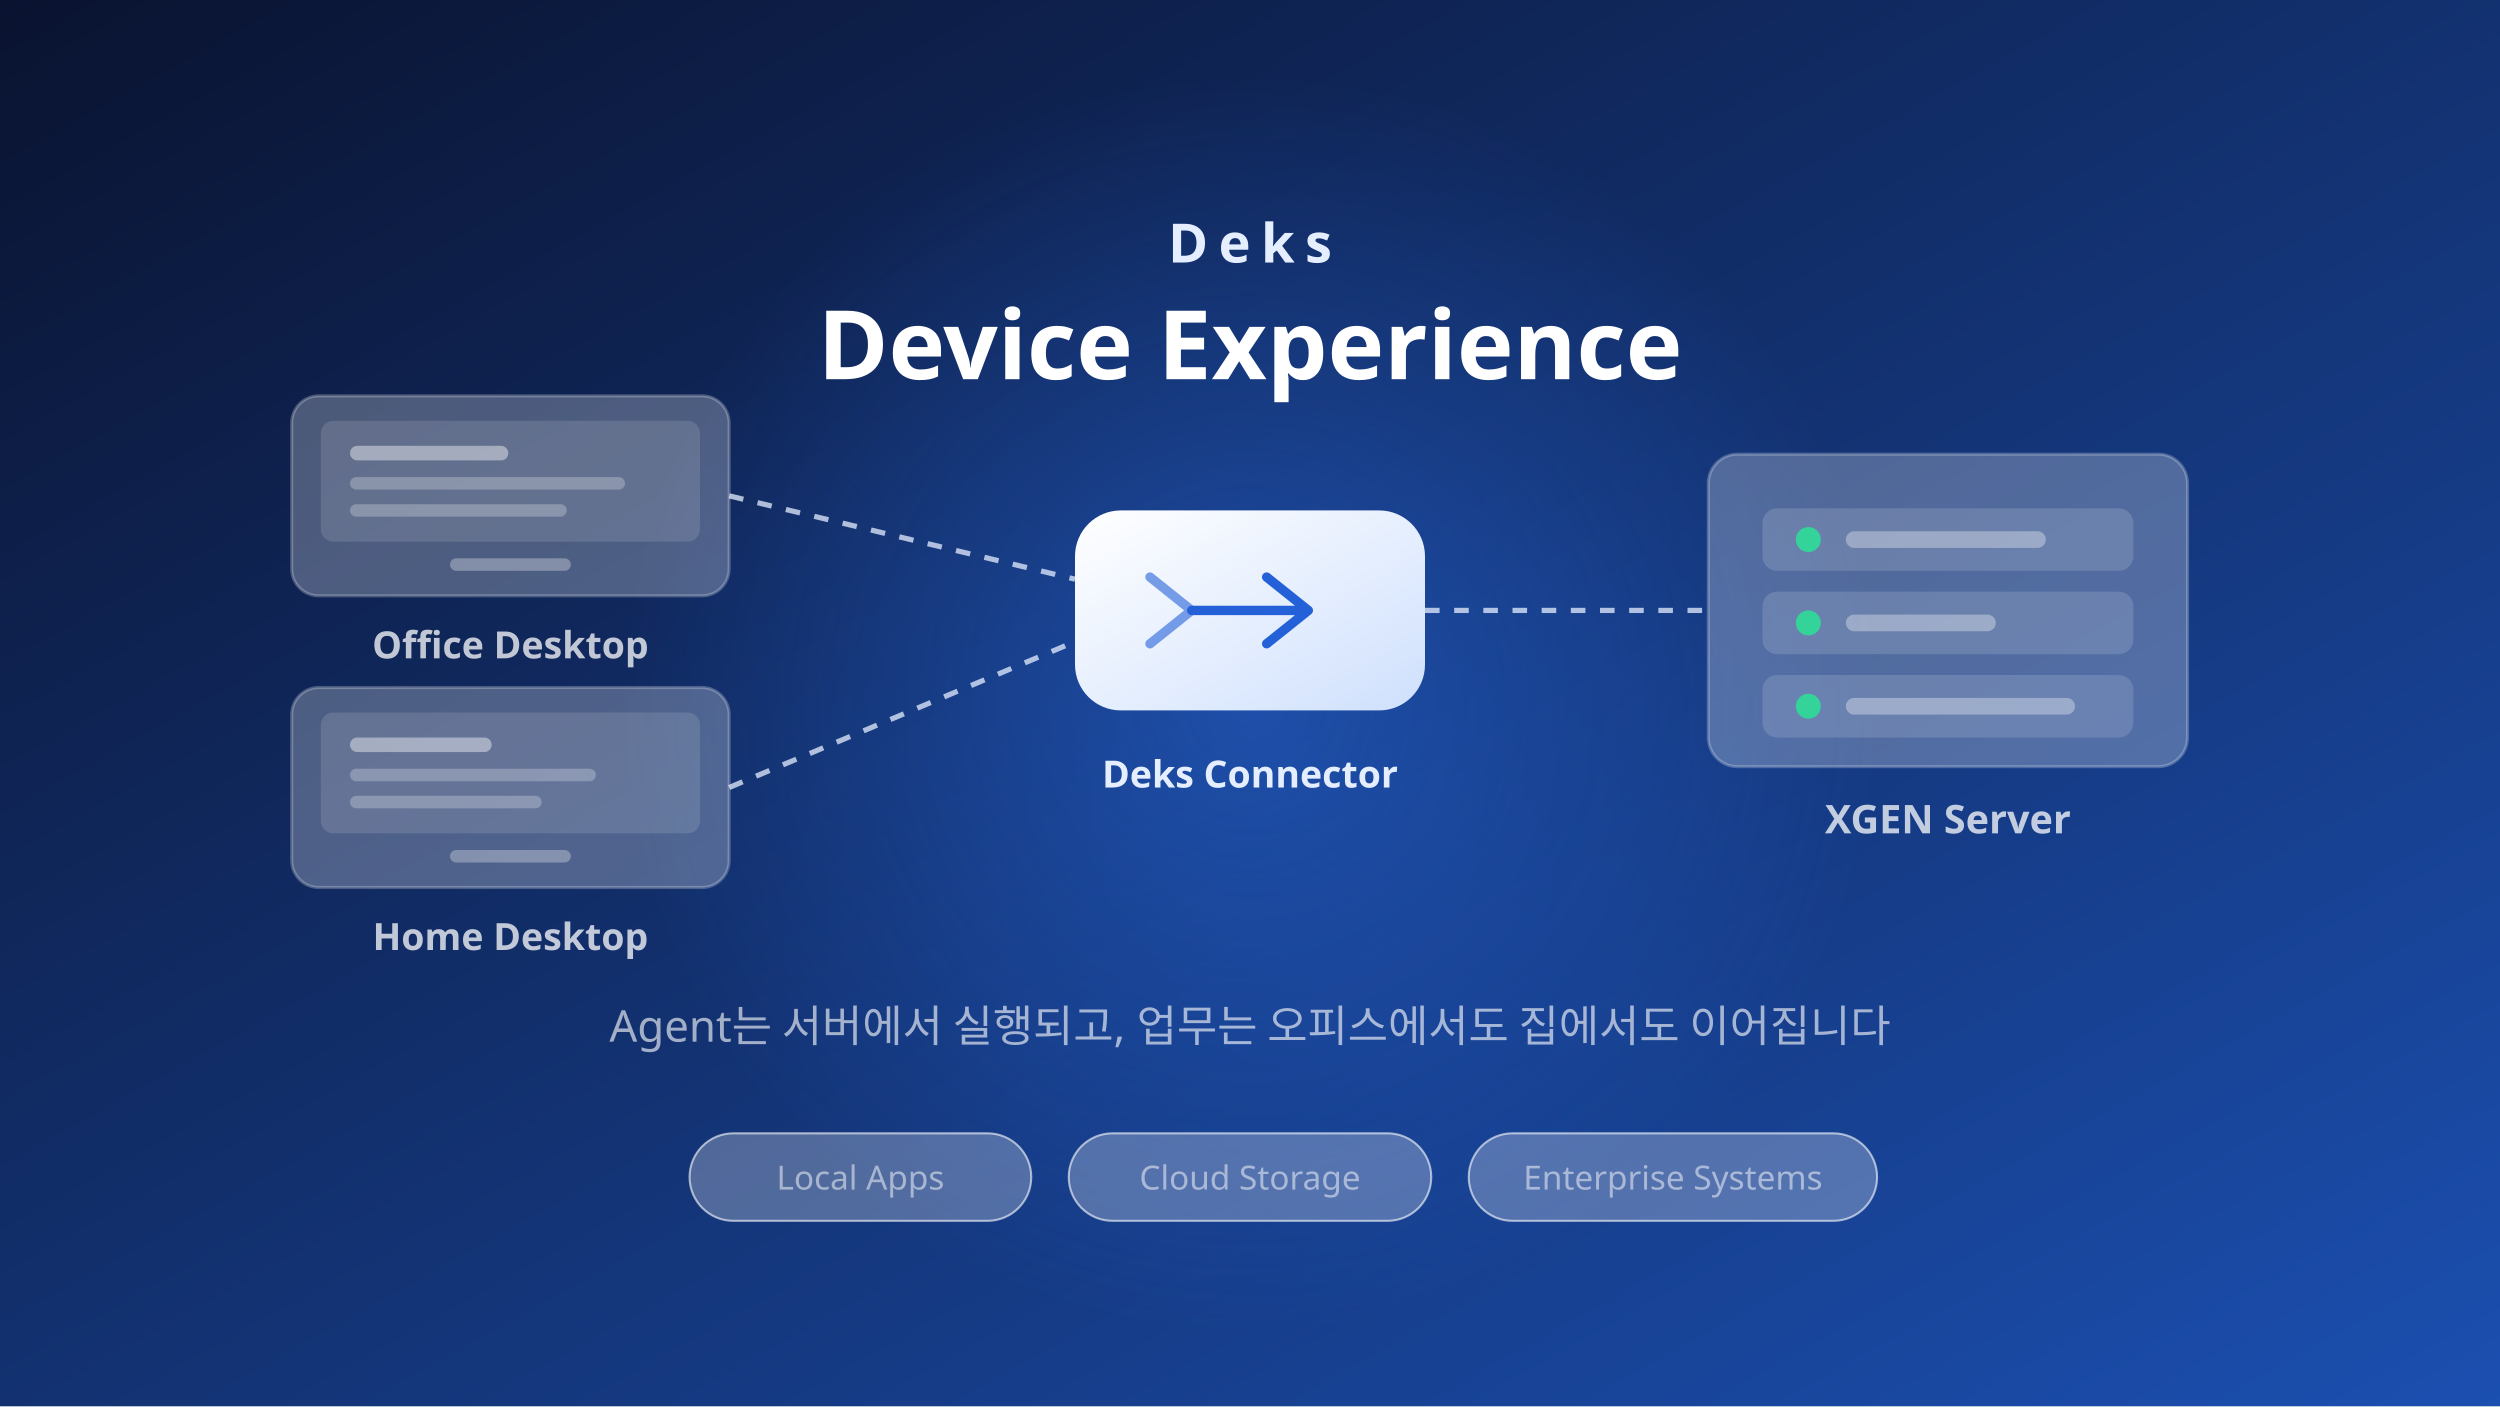
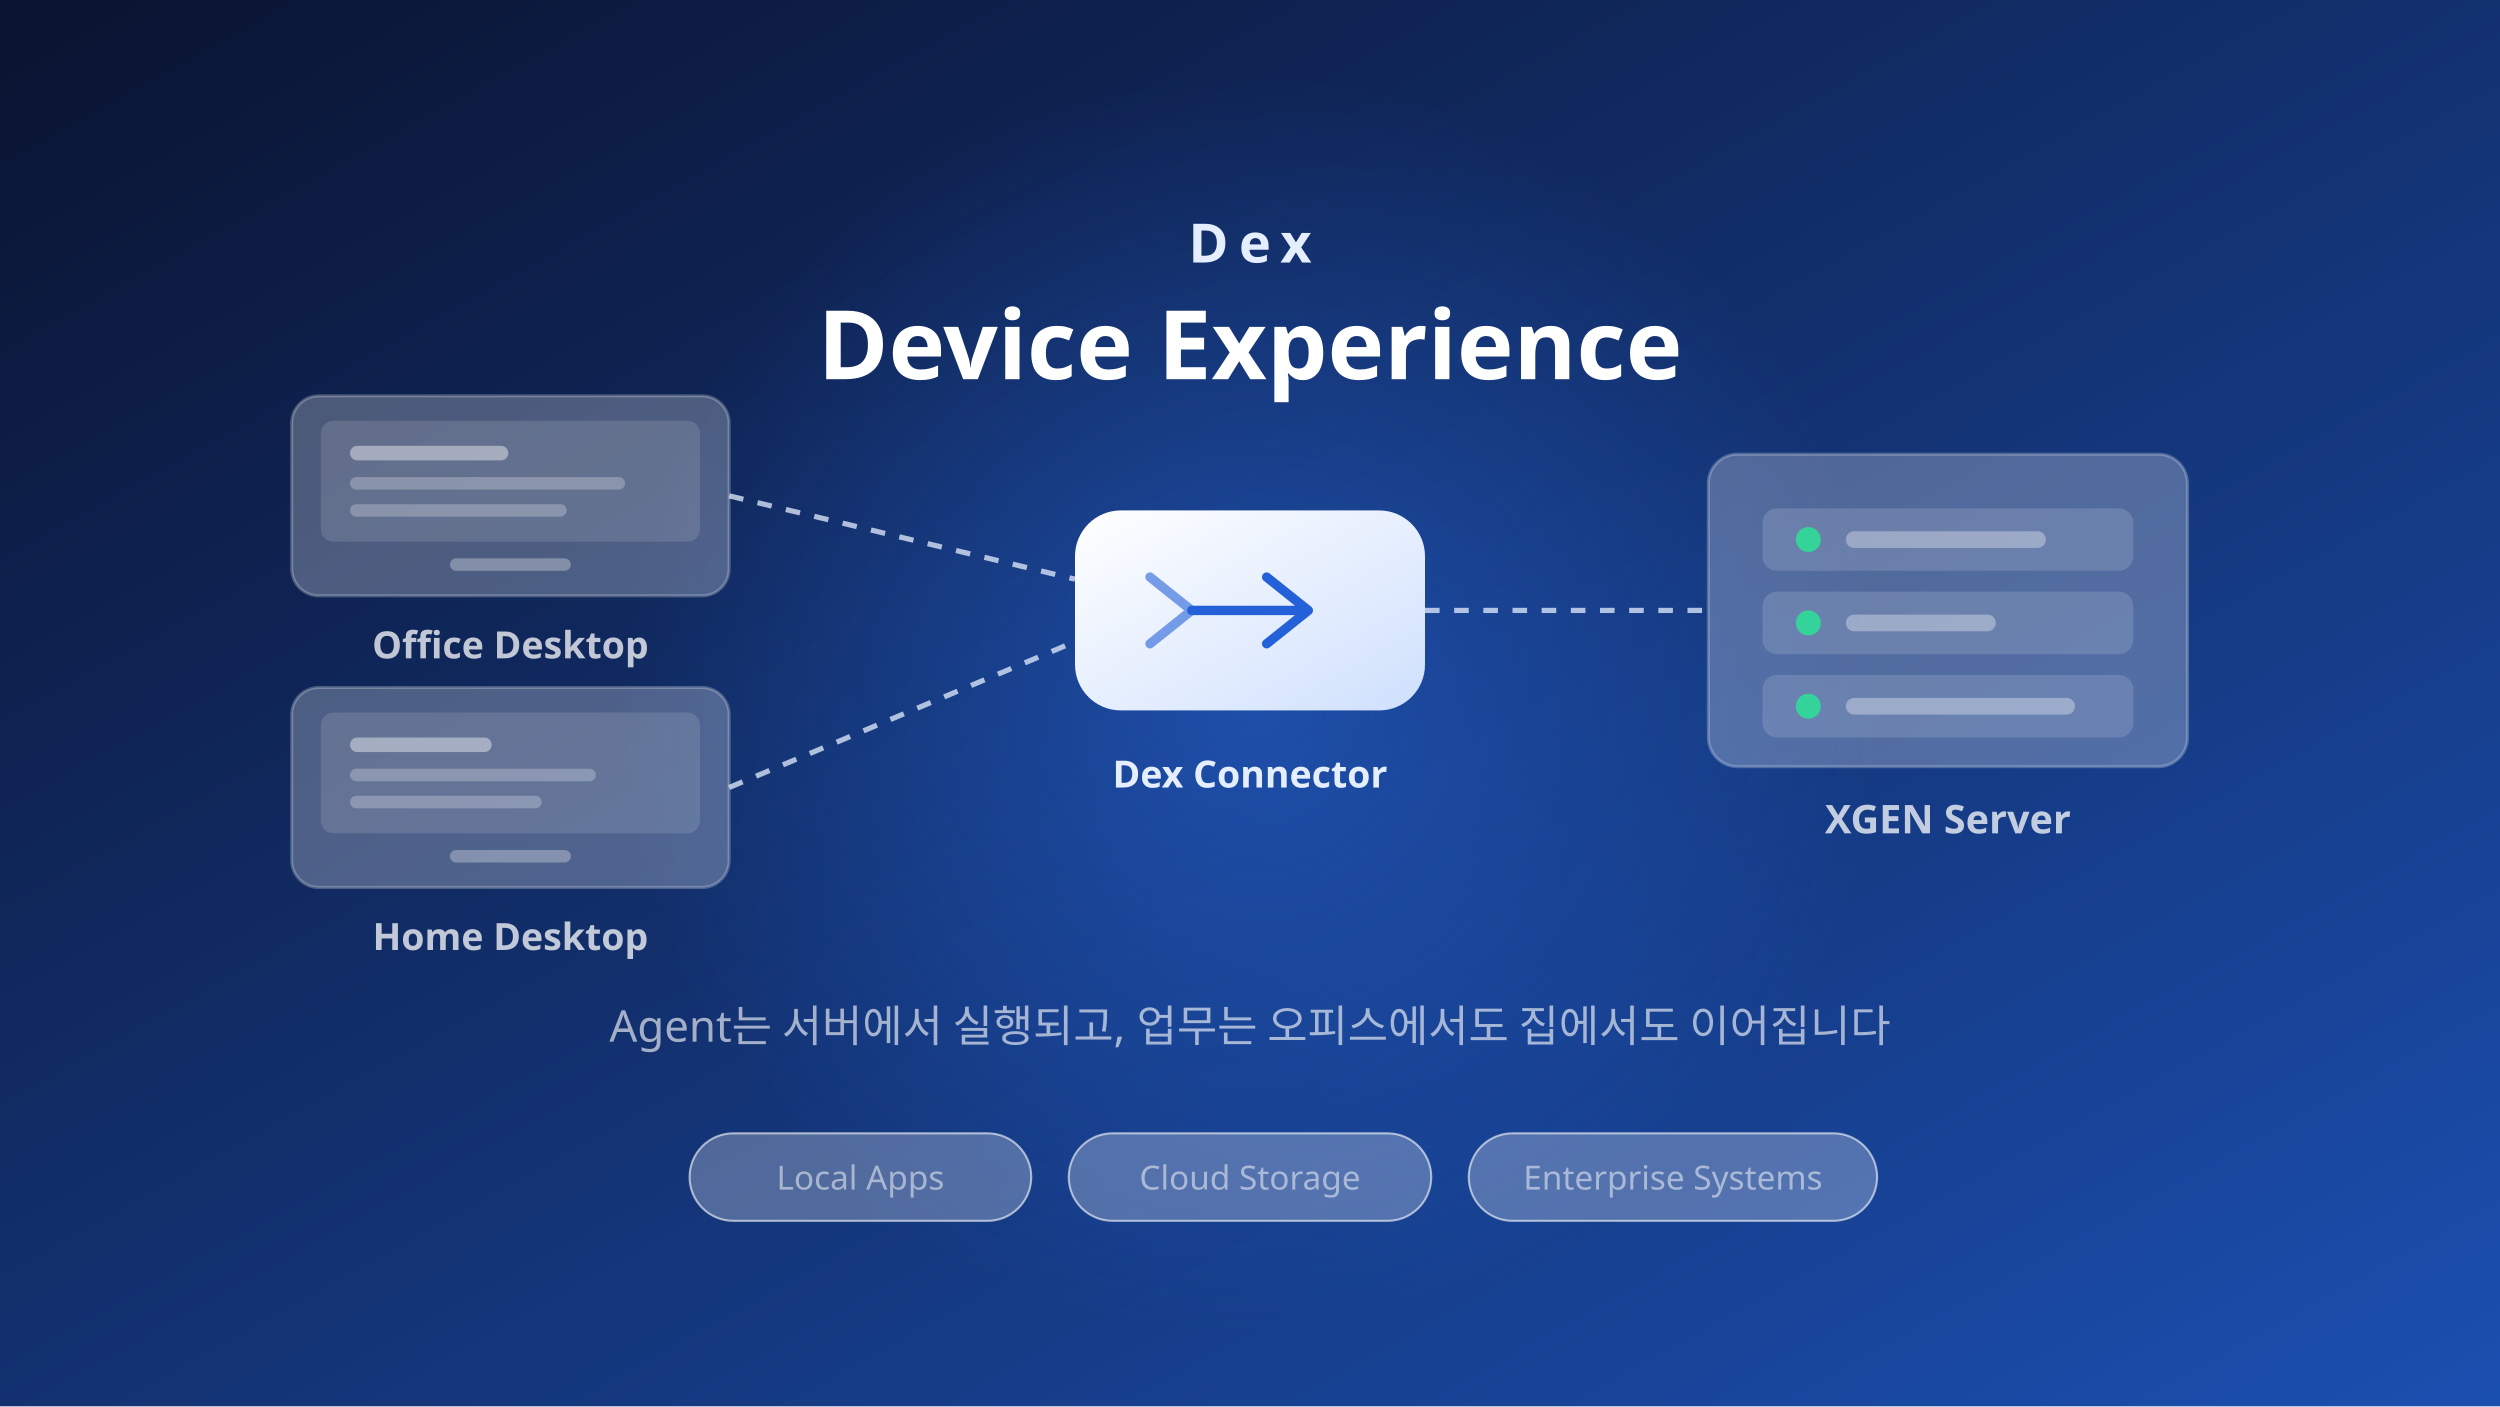
- <svg xmlns="http://www.w3.org/2000/svg" viewBox="0 0 1200 675" role="img" aria-label="Deks — 서버에서 실행되는 Agent와 오피스·집의 사용자 데스크톱을 잇는 커넥터">
+ <svg xmlns="http://www.w3.org/2000/svg" viewBox="0 0 1200 675" role="img" aria-label="Dex — 서버에서 실행되는 Agent와 오피스·집의 사용자 데스크톱을 잇는 커넥터">
  <defs>
    <linearGradient id="bg" x1="0" y1="0" x2="1" y2="1">
      <stop offset="0" stop-color="#0a1330" />
      <stop offset="1" stop-color="#1b4fb0" />
    </linearGradient>
    <linearGradient id="brand" x1="0" y1="0" x2="1" y2="1">
      <stop offset="0" stop-color="#ffffff" />
      <stop offset="1" stop-color="#cfe0fd" />
    </linearGradient>
    <radialGradient id="glow" cx="50%" cy="50%" r="50%">
      <stop offset="0" stop-color="#2f7bff" stop-opacity="0.4" />
      <stop offset="1" stop-color="#2f7bff" stop-opacity="0" />
    </radialGradient>
  </defs>
  <rect width="1200" height="675" fill="url(#bg)" />
  <circle cx="600" cy="338" r="300" fill="url(#glow)" />
  <g transform="translate(140 190)">
    <rect width="210" height="96" rx="13" fill="#ffffff42" stroke="#ffffff3d" stroke-width="1.5" />
    <rect x="14" y="12" width="182" height="58" rx="6" fill="#ffffff1f" />
    <rect x="28" y="24" width="76" height="7" rx="3.5" fill="#ffffff6b" />
    <rect x="28" y="39" width="132" height="6" rx="3" fill="#ffffff40" />
    <rect x="28" y="52" width="104" height="6" rx="3" fill="#ffffff40" />
    <rect x="76" y="78" width="58" height="6" rx="3" fill="#ffffff4d" />
    <text x="105" y="126" text-anchor="middle" font-family="Pretendard,'Pretendard Variable','Malgun Gothic','Apple SD Gothic Neo','Noto Sans KR',sans-serif" font-size="18" font-weight="600" fill="#ffffffbd">Office Desktop</text>
  </g>
  <g transform="translate(140 330)">
    <rect width="210" height="96" rx="13" fill="#ffffff42" stroke="#ffffff3d" stroke-width="1.5" />
    <rect x="14" y="12" width="182" height="58" rx="6" fill="#ffffff1f" />
    <rect x="28" y="24" width="68" height="7" rx="3.5" fill="#ffffff6b" />
    <rect x="28" y="39" width="118" height="6" rx="3" fill="#ffffff40" />
    <rect x="28" y="52" width="92" height="6" rx="3" fill="#ffffff40" />
    <rect x="76" y="78" width="58" height="6" rx="3" fill="#ffffff4d" />
    <text x="105" y="126" text-anchor="middle" font-family="Pretendard,'Pretendard Variable','Malgun Gothic','Apple SD Gothic Neo','Noto Sans KR',sans-serif" font-size="18" font-weight="600" fill="#ffffffbd">Home Desktop</text>
  </g>
  <g transform="translate(820 218)">
    <rect width="230" height="150" rx="14" fill="#ffffff42" stroke="#ffffff3d" stroke-width="1.5" />
    <rect x="26" y="26" width="178" height="30" rx="7" fill="#ffffff24" />
    <circle cx="48" cy="41" r="6" fill="#34d399" />
    <rect x="66" y="37" width="96" height="8" rx="4" fill="#ffffff54" />
    <rect x="26" y="66" width="178" height="30" rx="7" fill="#ffffff24" />
    <circle cx="48" cy="81" r="6" fill="#34d399" />
    <rect x="66" y="77" width="72" height="8" rx="4" fill="#ffffff54" />
    <rect x="26" y="106" width="178" height="30" rx="7" fill="#ffffff24" />
    <circle cx="48" cy="121" r="6" fill="#34d399" />
    <rect x="66" y="117" width="110" height="8" rx="4" fill="#ffffff54" />
    <text x="115" y="182" text-anchor="middle" font-family="Pretendard,'Pretendard Variable','Malgun Gothic','Apple SD Gothic Neo','Noto Sans KR',sans-serif" font-size="19" font-weight="600" fill="#ffffffbd">XGEN Server</text>
  </g>
  <line x1="350" y1="238" x2="516" y2="278" stroke="#e4eeff" stroke-width="2.5" stroke-dasharray="7 7" opacity="0.75" />
  <line x1="350" y1="378" x2="516" y2="308" stroke="#e4eeff" stroke-width="2.5" stroke-dasharray="7 7" opacity="0.75" />
  <line x1="684" y1="293" x2="820" y2="293" stroke="#e4eeff" stroke-width="2.5" stroke-dasharray="7 7" opacity="0.75" />
  <g transform="translate(516 245)">
    <rect width="168" height="96" rx="22" fill="url(#brand)" />
    <path d="M56 48 h56 M92 32 l20 16 -20 16" fill="none" stroke="#2461d8" stroke-width="4.5" stroke-linecap="round" stroke-linejoin="round" />
    <path d="M56 48 l-20 -16 M56 48 l-20 16" fill="none" stroke="#2461d8" stroke-width="4.5" stroke-linecap="round" stroke-linejoin="round" opacity="0.6" />
  </g>
-   <text x="600" y="378" text-anchor="middle" font-family="Pretendard,'Pretendard Variable','Malgun Gothic','Apple SD Gothic Neo','Noto Sans KR',sans-serif" font-size="18" font-weight="700" fill="#e4eeff">Deks Connector</text>
-   <text x="600" y="126" text-anchor="middle" font-family="Pretendard,'Pretendard Variable','Malgun Gothic','Apple SD Gothic Neo','Noto Sans KR',sans-serif" font-size="26" font-weight="600" fill="#e4eeff" letter-spacing="5">Deks</text>
+   <text x="600" y="378" text-anchor="middle" font-family="Pretendard,'Pretendard Variable','Malgun Gothic','Apple SD Gothic Neo','Noto Sans KR',sans-serif" font-size="18" font-weight="700" fill="#e4eeff">Dex Connector</text>
+   <text x="600" y="126" text-anchor="middle" font-family="Pretendard,'Pretendard Variable','Malgun Gothic','Apple SD Gothic Neo','Noto Sans KR',sans-serif" font-size="26" font-weight="600" fill="#e4eeff" letter-spacing="5">Dex</text>
  <text x="600" y="182" text-anchor="middle" font-family="Pretendard,'Pretendard Variable','Malgun Gothic','Apple SD Gothic Neo','Noto Sans KR',sans-serif" font-size="46" font-weight="700" fill="#ffffff">Device Experience</text>
  <text x="600" y="500" text-anchor="middle" font-family="Pretendard,'Pretendard Variable','Malgun Gothic','Apple SD Gothic Neo','Noto Sans KR',sans-serif" font-size="21" fill="#ffffff9c">Agent는 서버에서 실행되고, 업무는 오피스에서도 집에서도 이어집니다</text>
  <g font-family="Pretendard,'Pretendard Variable','Malgun Gothic','Apple SD Gothic Neo','Noto Sans KR',sans-serif" font-size="16" fill="#ffffff80">
    <rect x="331" y="544" width="164" height="42" rx="21" fill="#ffffff42" stroke="#ffffff99" />
    <text x="413" y="571" text-anchor="middle">Local Apps</text>
    <rect x="513" y="544" width="174" height="42" rx="21" fill="#ffffff42" stroke="#ffffff99" />
    <text x="600" y="571" text-anchor="middle">Cloud Storage</text>
    <rect x="705" y="544" width="196" height="42" rx="21" fill="#ffffff42" stroke="#ffffff99" />
    <text x="803" y="571" text-anchor="middle">Enterprise Systems</text>
  </g>
</svg>
